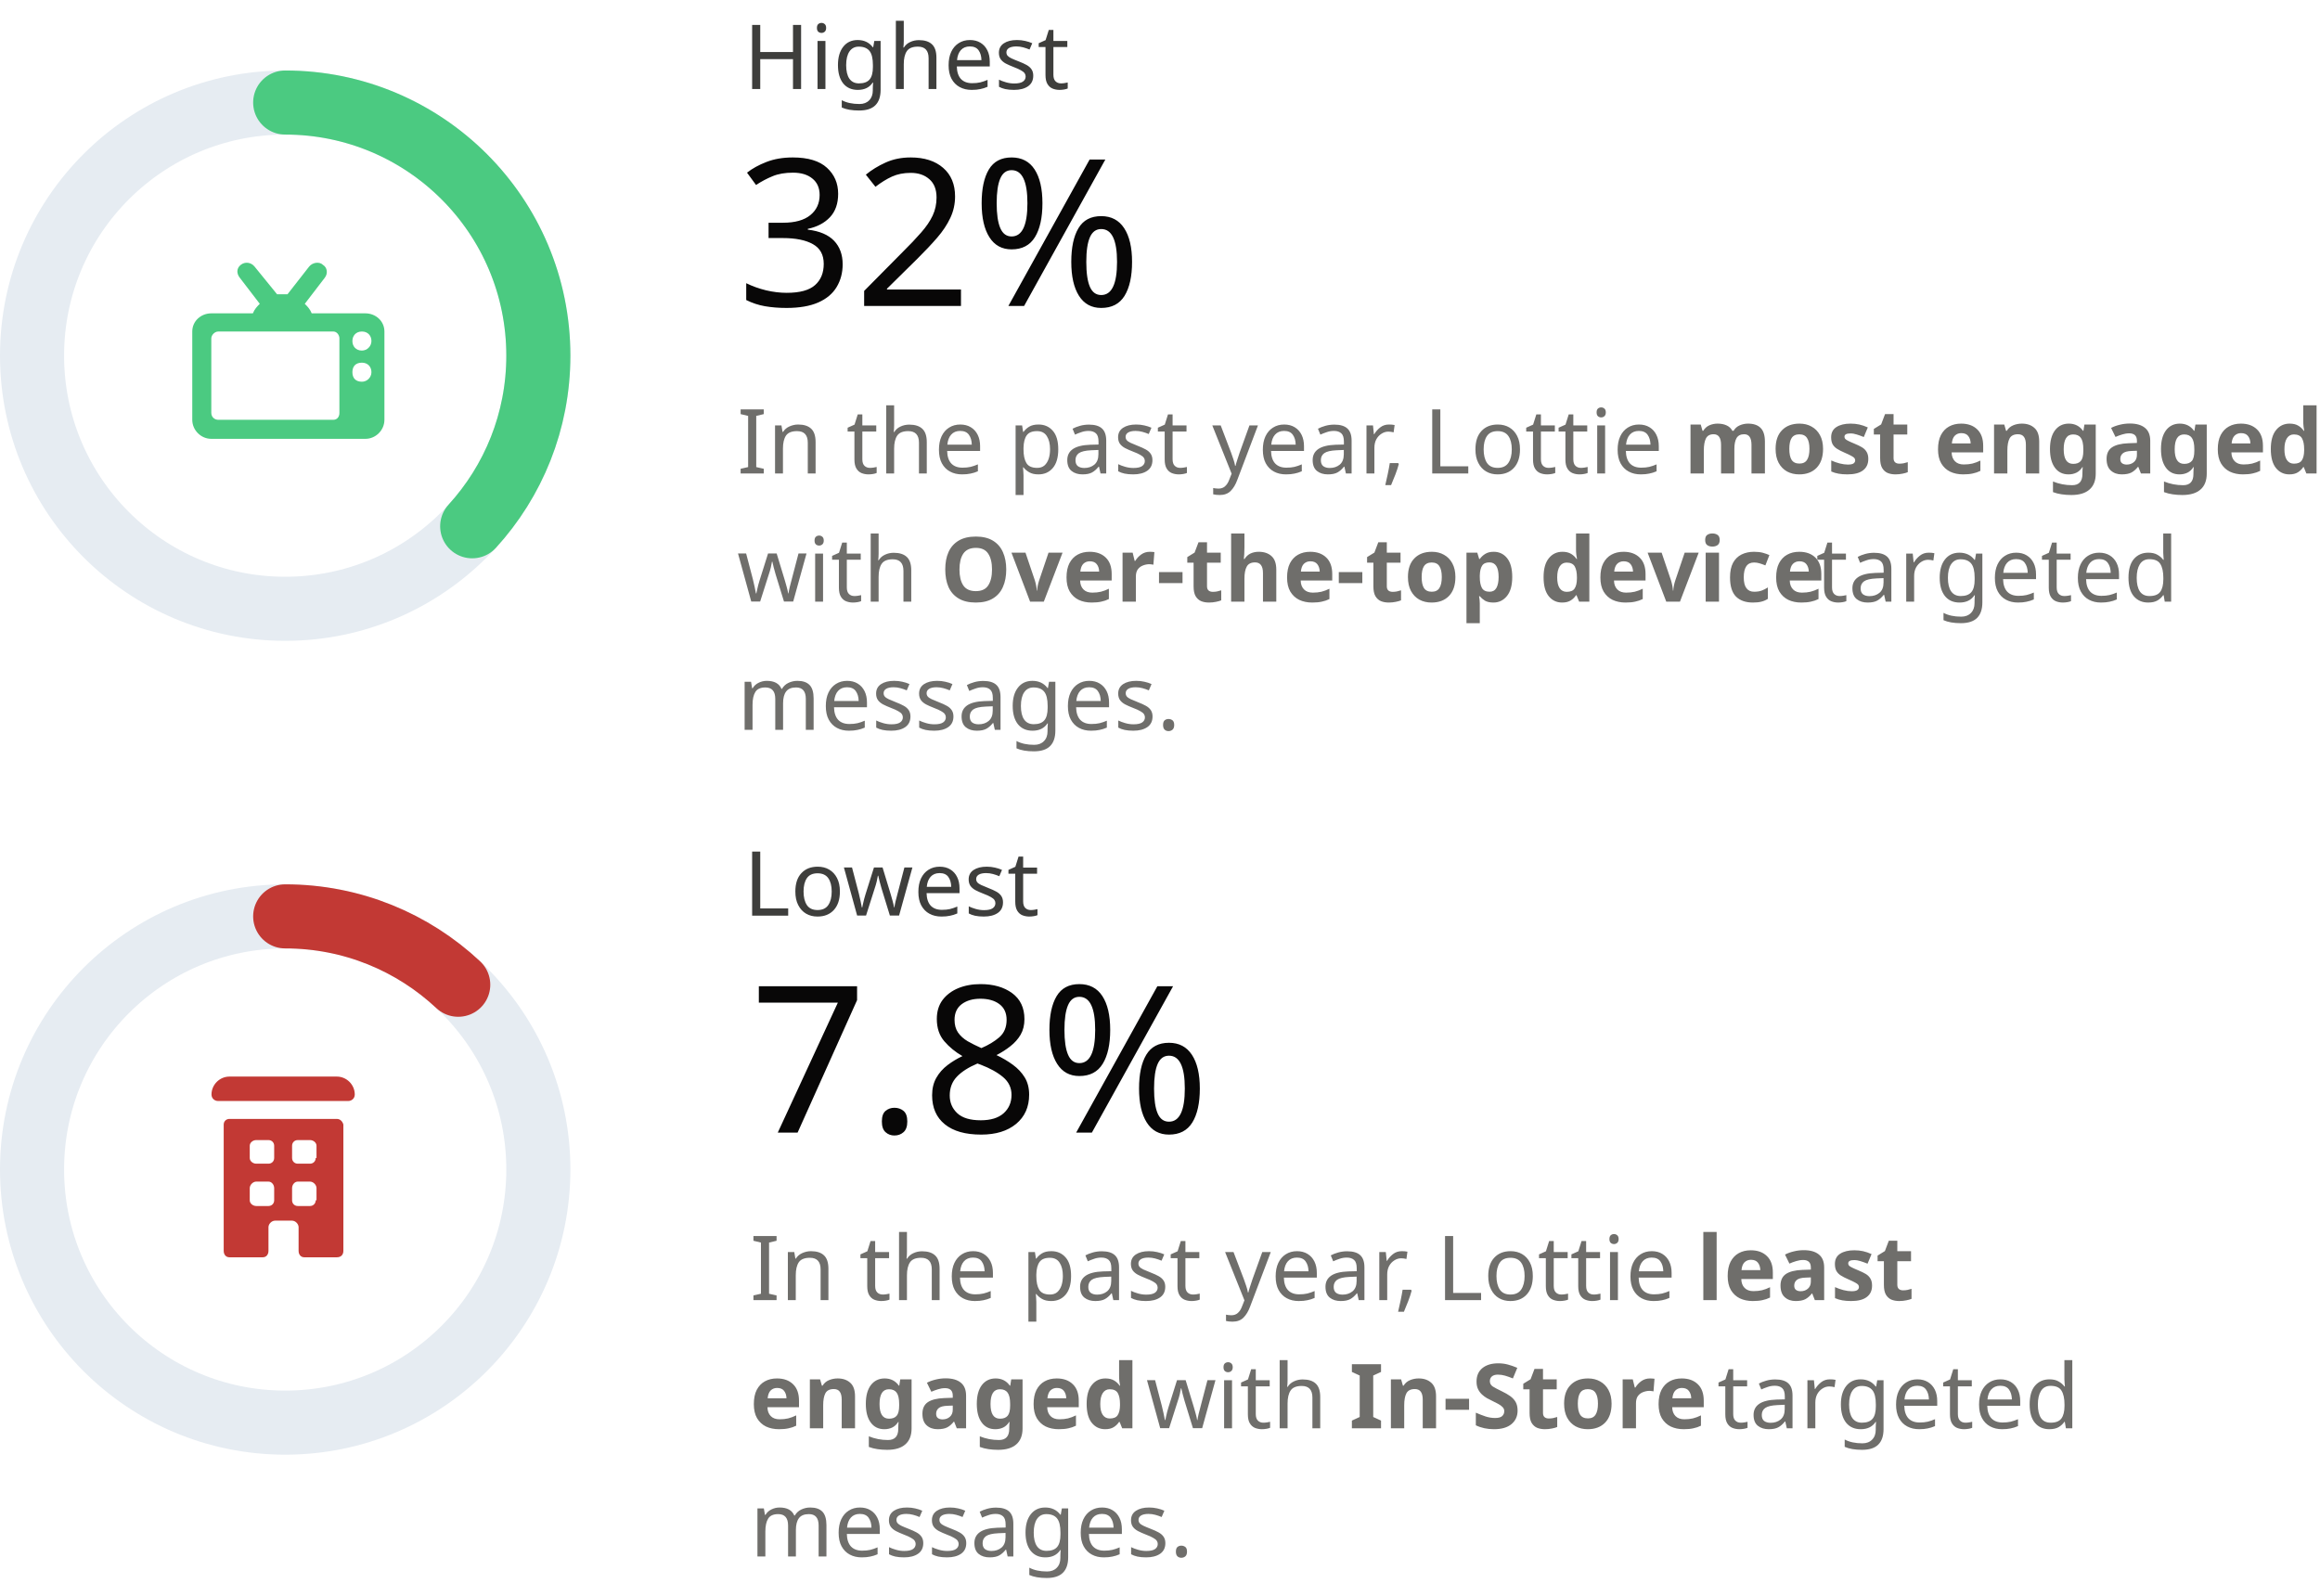
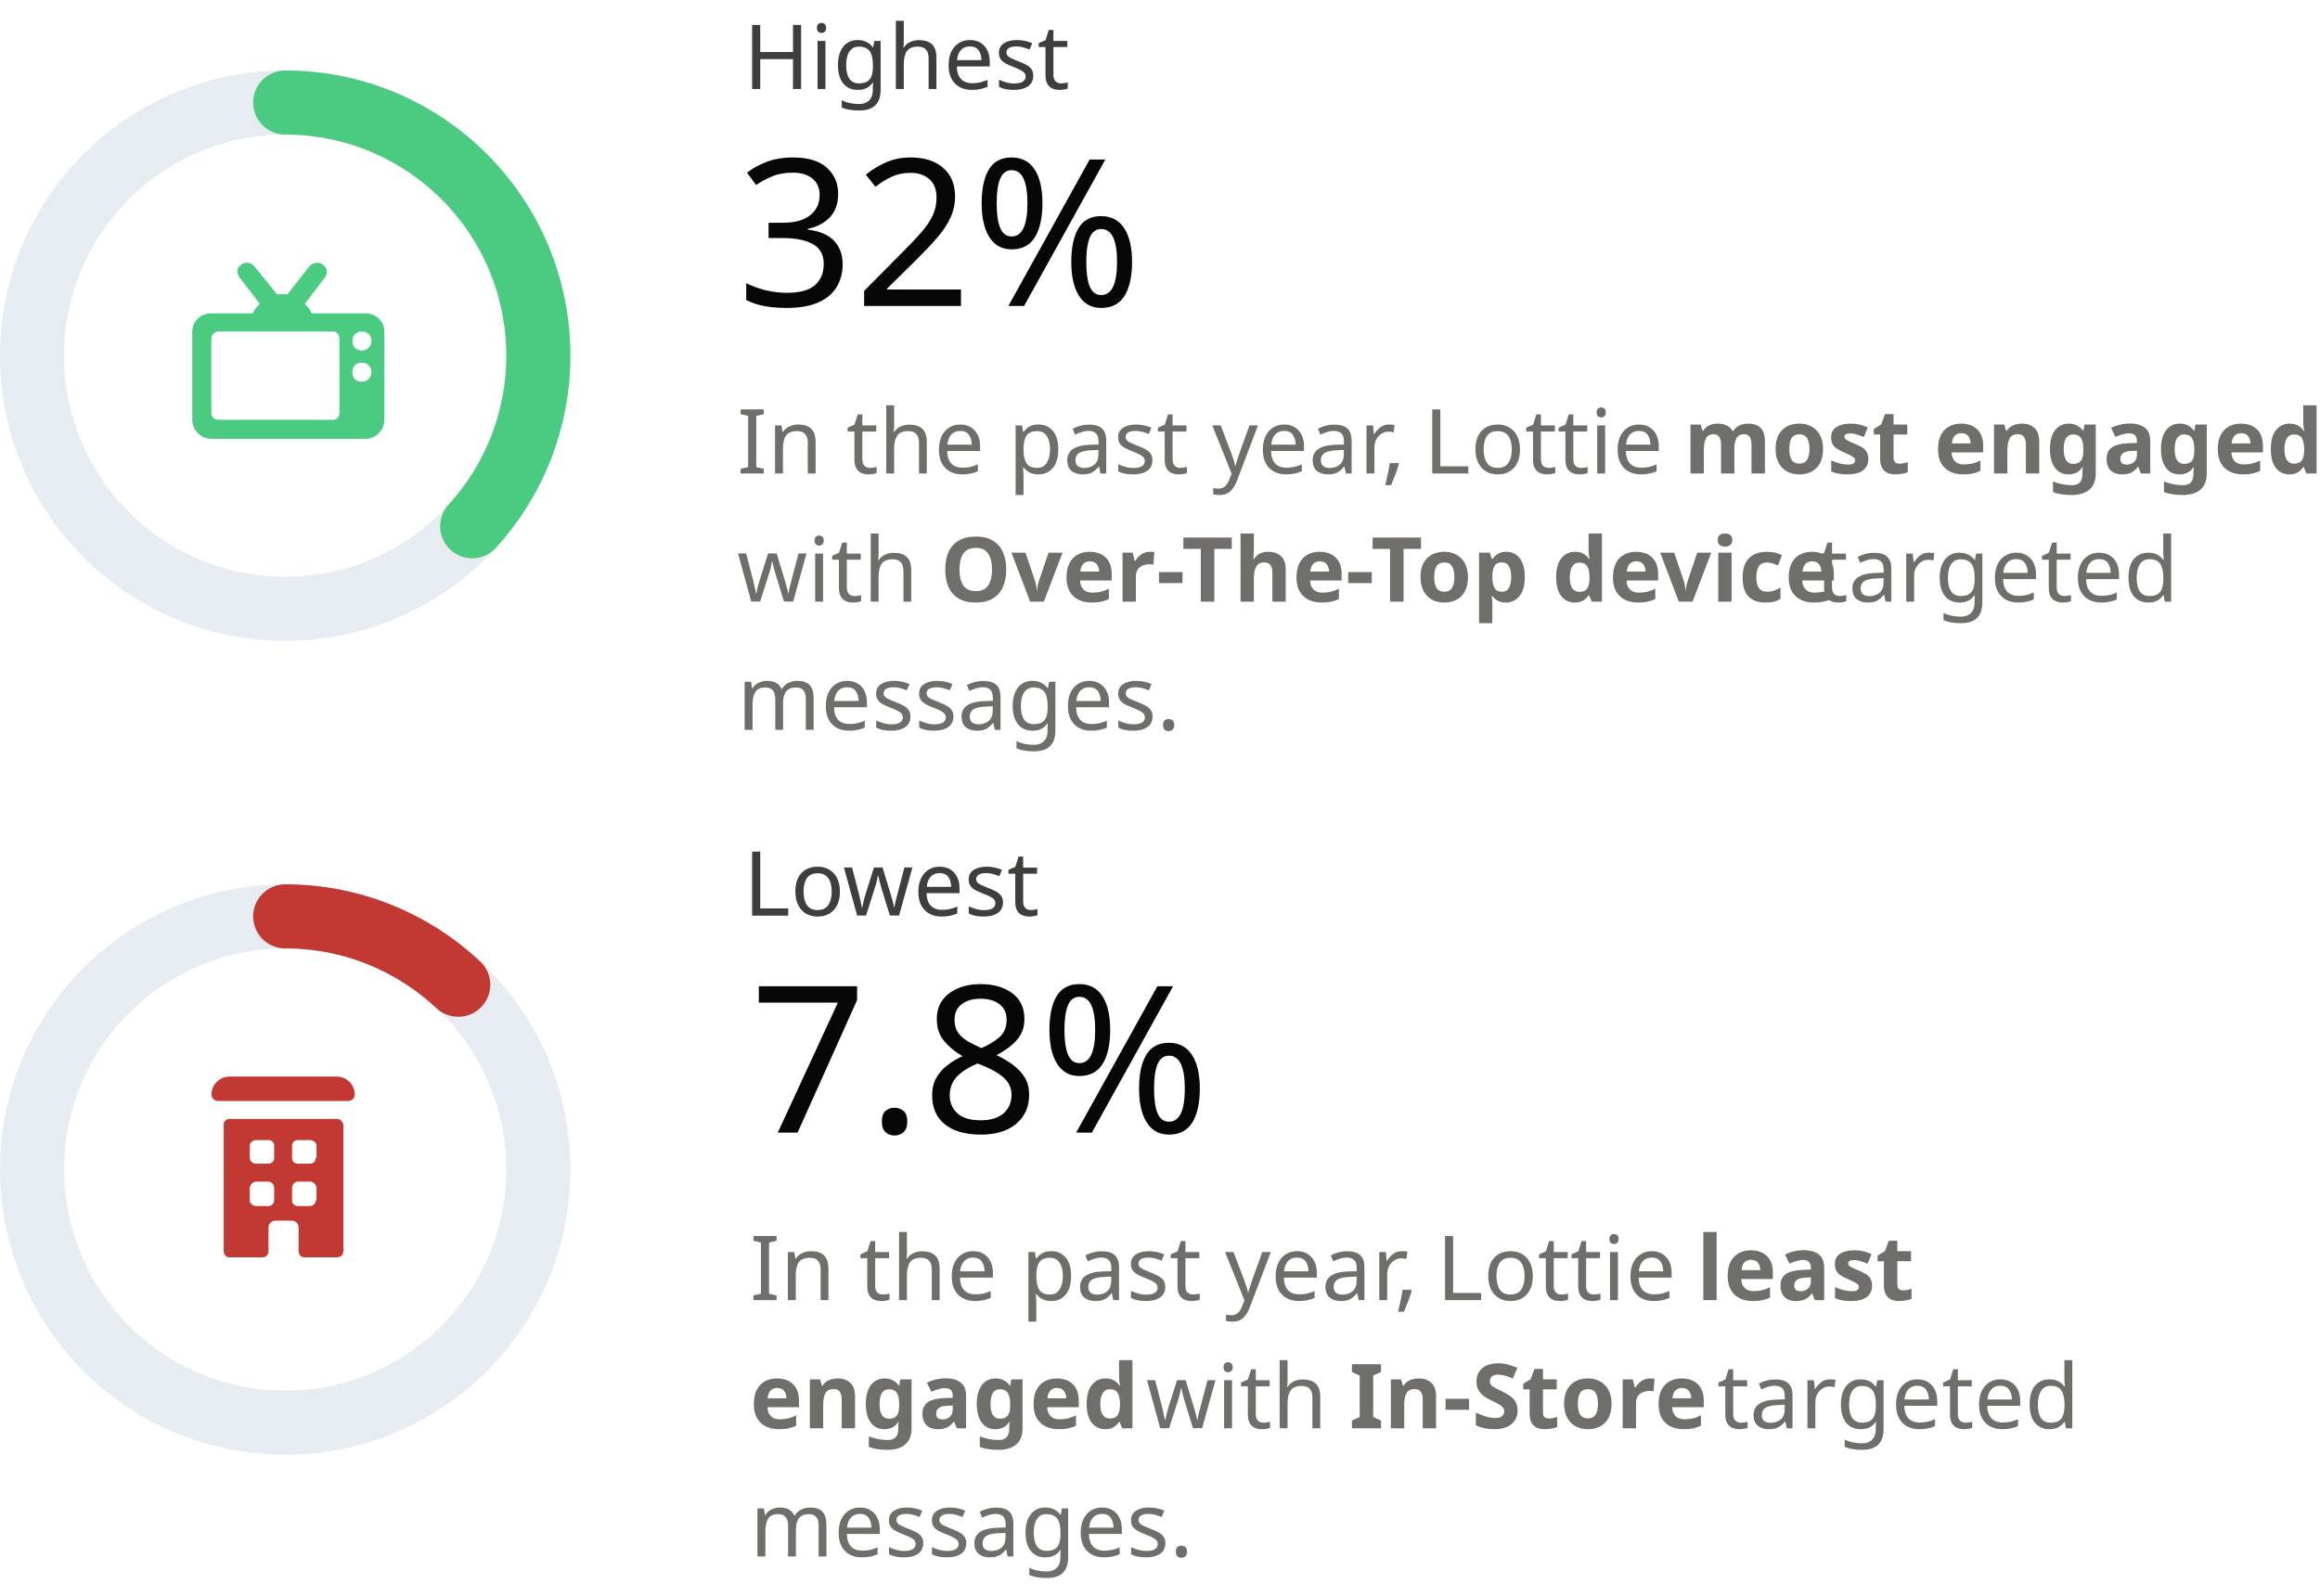
<svg xmlns="http://www.w3.org/2000/svg" width="362" height="249" viewBox="0 0 362 249" fill="none">
  <g id="channel-engagement">
    <g id="new_custom24">
      <path id="Shape" fill-rule="evenodd" clip-rule="evenodd" d="M52.562 168H35.794C34.27 168 33 169.27 33 170.794C33 171.43 33.508 171.811 34.016 171.811H54.34C54.848 171.811 55.356 171.43 55.356 170.794C55.356 169.27 54.086 168 52.562 168ZM52.561 174.606H35.794C35.286 174.606 34.905 174.987 34.905 175.495V195.184C34.905 195.819 35.286 196.2 35.794 196.2H41.002C41.51 196.2 41.891 195.819 41.891 195.184V191.5C41.891 190.992 42.4 190.484 42.908 190.484H45.575C46.083 190.484 46.591 190.992 46.591 191.5V195.184C46.591 195.819 46.972 196.2 47.48 196.2H52.561C53.197 196.2 53.578 195.819 53.578 195.184V175.495C53.45 174.987 53.069 174.606 52.561 174.606ZM42.781 187.308C42.781 187.816 42.4 188.197 41.892 188.197H39.986C39.478 188.197 38.97 187.816 38.97 187.308V185.403C38.97 184.895 39.478 184.387 39.986 184.387H41.892C42.4 184.387 42.781 184.895 42.781 185.403V187.308ZM42.781 180.703C42.781 181.212 42.4 181.593 41.892 181.593H39.986C39.478 181.593 38.97 181.212 38.97 180.703V178.798C38.97 178.29 39.478 177.909 39.986 177.909H41.892C42.4 177.909 42.781 178.29 42.781 178.798V180.703ZM49.259 187.308C49.259 187.816 48.878 188.197 48.37 188.197H46.464C45.956 188.197 45.575 187.816 45.575 187.308V185.403C45.575 184.895 45.956 184.387 46.464 184.387H48.37C48.878 184.387 49.386 184.895 49.386 185.403V187.308H49.259ZM49.259 180.703C49.259 181.212 48.878 181.593 48.37 181.593H46.464C45.956 181.593 45.575 181.212 45.575 180.703V178.798C45.575 178.29 45.956 177.909 46.464 177.909H48.37C48.878 177.909 49.386 178.29 49.386 178.798V180.703H49.259Z" fill="#C23934" />
    </g>
    <text id="Gender" fill="#3E3E3C" xml:space="preserve" style="white-space: pre" font-family="Salesforce Sans" font-size="14" letter-spacing="0px">
      <tspan x="116" y="13.888">Highest</tspan>
    </text>
    <text id="Gender_2" fill="#080707" xml:space="preserve" style="white-space: pre" font-family="Salesforce Sans" font-size="32" letter-spacing="0px">
      <tspan x="115" y="47.744">32%</tspan>
    </text>
    <g id="new_custom99">
      <path id="Shape_2" fill-rule="evenodd" clip-rule="evenodd" d="M57.012 48.897H48.638C48.368 48.221 47.963 47.816 47.557 47.411L50.664 43.359C51.204 42.684 51.069 41.739 50.394 41.333C49.853 40.793 48.773 40.928 48.233 41.603L44.856 45.925H43.236L39.724 41.603C39.184 40.928 38.239 40.793 37.563 41.333C36.888 41.874 36.888 42.684 37.428 43.359L40.535 47.411C40.129 47.816 39.724 48.221 39.454 48.897H32.971C31.351 48.897 30 50.112 30 51.733V65.509C30 67.129 31.351 68.48 32.971 68.48H57.012C58.632 68.48 59.983 67.129 59.983 65.509V51.733C59.983 50.112 58.632 48.897 57.012 48.897ZM52.96 64.429C52.96 65.104 52.554 65.509 52.014 65.509H34.052C33.511 65.509 32.971 65.104 32.971 64.429V52.814C32.971 52.274 33.511 51.733 34.052 51.733H52.014C52.554 51.733 52.96 52.274 52.96 52.814V64.429ZM56.471 59.567C55.526 59.567 54.986 59.027 54.986 58.081C54.986 57.136 55.526 56.596 56.471 56.596C57.417 56.596 57.957 57.271 57.957 58.081C57.957 58.892 57.282 59.567 56.471 59.567ZM56.471 54.705C55.526 54.705 54.986 54.029 54.986 53.219C54.986 52.409 55.526 51.733 56.471 51.733C57.417 51.733 57.957 52.409 57.957 53.219C57.957 54.029 57.282 54.705 56.471 54.705Z" fill="#4BCA81" />
    </g>
    <g id="Goal Tracker Copy">
      <g id="Polar Gauge">
        <path id="Oval 3" fill-rule="evenodd" clip-rule="evenodd" d="M44.5 95.002C66.316 95.002 84.001 77.317 84.001 55.502C84.001 33.686 66.316 16.002 44.5 16.002C22.685 16.002 5 33.686 5 55.502C5 77.317 22.685 95.002 44.5 95.002Z" stroke="#E6ECF2" stroke-width="10" />
        <path id="Oval 3_2" class="grow-circle" d="M44.5 16C66.316 16 84.001 33.685 84.001 55.5C84.001 65.758 80.09 75.103 73.679 82.125" stroke="#4BCA81" stroke-width="10" stroke-linecap="round" />
      </g>
    </g>
    <g id="Gender_3">
      <text fill="#6F6E6B" xml:space="preserve" style="white-space: pre" font-family="Salesforce Sans" font-size="14" letter-spacing="0px">
        <tspan x="222.119" y="73.888">Lottie</tspan>
      </text>
      <text fill="#6F6E6B" xml:space="preserve" style="white-space: pre" font-family="Salesforce Sans" font-size="14" font-weight="bold" letter-spacing="0px">
        <tspan x="262.684" y="73.888">most engaged</tspan>
-         <tspan x="146.678" y="93.888">Over-the-top device </tspan>
+         <tspan x="146.678" y="93.888">Over-The-Top device </tspan>
      </text>
      <text fill="#6F6E6B" xml:space="preserve" style="white-space: pre" font-family="Salesforce Sans" font-size="14" letter-spacing="0px">
        <tspan x="115" y="73.888">In the past year, </tspan>
        <tspan x="259.074" y="73.888"> </tspan>
        <tspan x="358.674" y="73.888"> </tspan>
        <tspan x="115" y="93.888">with </tspan>
        <tspan x="283.342" y="93.888">targeted </tspan>
        <tspan x="115" y="113.888">messages.</tspan>
      </text>
    </g>
    <text id="Gender_4" fill="#3E3E3C" xml:space="preserve" style="white-space: pre" font-family="Salesforce Sans" font-size="14" letter-spacing="0px">
      <tspan x="116" y="142.888">Lowest</tspan>
    </text>
    <text id="Gender_5" fill="#080707" xml:space="preserve" style="white-space: pre" font-family="Salesforce Sans" font-size="32" letter-spacing="0px">
      <tspan x="117" y="176.744">7.8%</tspan>
    </text>
    <g id="Goal Tracker Copy_2">
      <g id="Polar Gauge_2">
        <path id="Oval 3_3" fill-rule="evenodd" clip-rule="evenodd" d="M44.5 222.002C66.316 222.002 84.001 204.317 84.001 182.502C84.001 160.686 66.316 143.001 44.5 143.001C22.685 143.001 5 160.686 5 182.502C5 204.317 22.685 222.002 44.5 222.002Z" stroke="#E6ECF2" stroke-width="10" />
        <path id="Oval 3_4" class="grow-circle" d="M44.5 143C54.942 143 64.437 147.052 71.5 153.668" stroke="#C23934" stroke-width="10" stroke-linecap="round" />
      </g>
    </g>
    <g id="Gender_6">
      <text fill="#6F6E6B" xml:space="preserve" style="white-space: pre" font-family="Salesforce Sans" font-size="14" letter-spacing="0px">
        <tspan x="224.119" y="202.888">Lottie</tspan>
      </text>
      <text fill="#6F6E6B" xml:space="preserve" style="white-space: pre" font-family="Salesforce Sans" font-size="14" font-weight="bold" letter-spacing="0px">
        <tspan x="264.684" y="202.888">least </tspan>
        <tspan x="117" y="222.888">engaged </tspan>
        <tspan x="210.488" y="222.888">In-Store</tspan>
      </text>
      <text fill="#6F6E6B" xml:space="preserve" style="white-space: pre" font-family="Salesforce Sans" font-size="14" letter-spacing="0px">
        <tspan x="117" y="202.888">In the past year, </tspan>
        <tspan x="261.074" y="202.888"> </tspan>
        <tspan x="178.811" y="222.888">with </tspan>
        <tspan x="264.287" y="222.888"> targeted </tspan>
        <tspan x="117" y="242.888">messages.</tspan>
      </text>
    </g>
  </g>
</svg>
